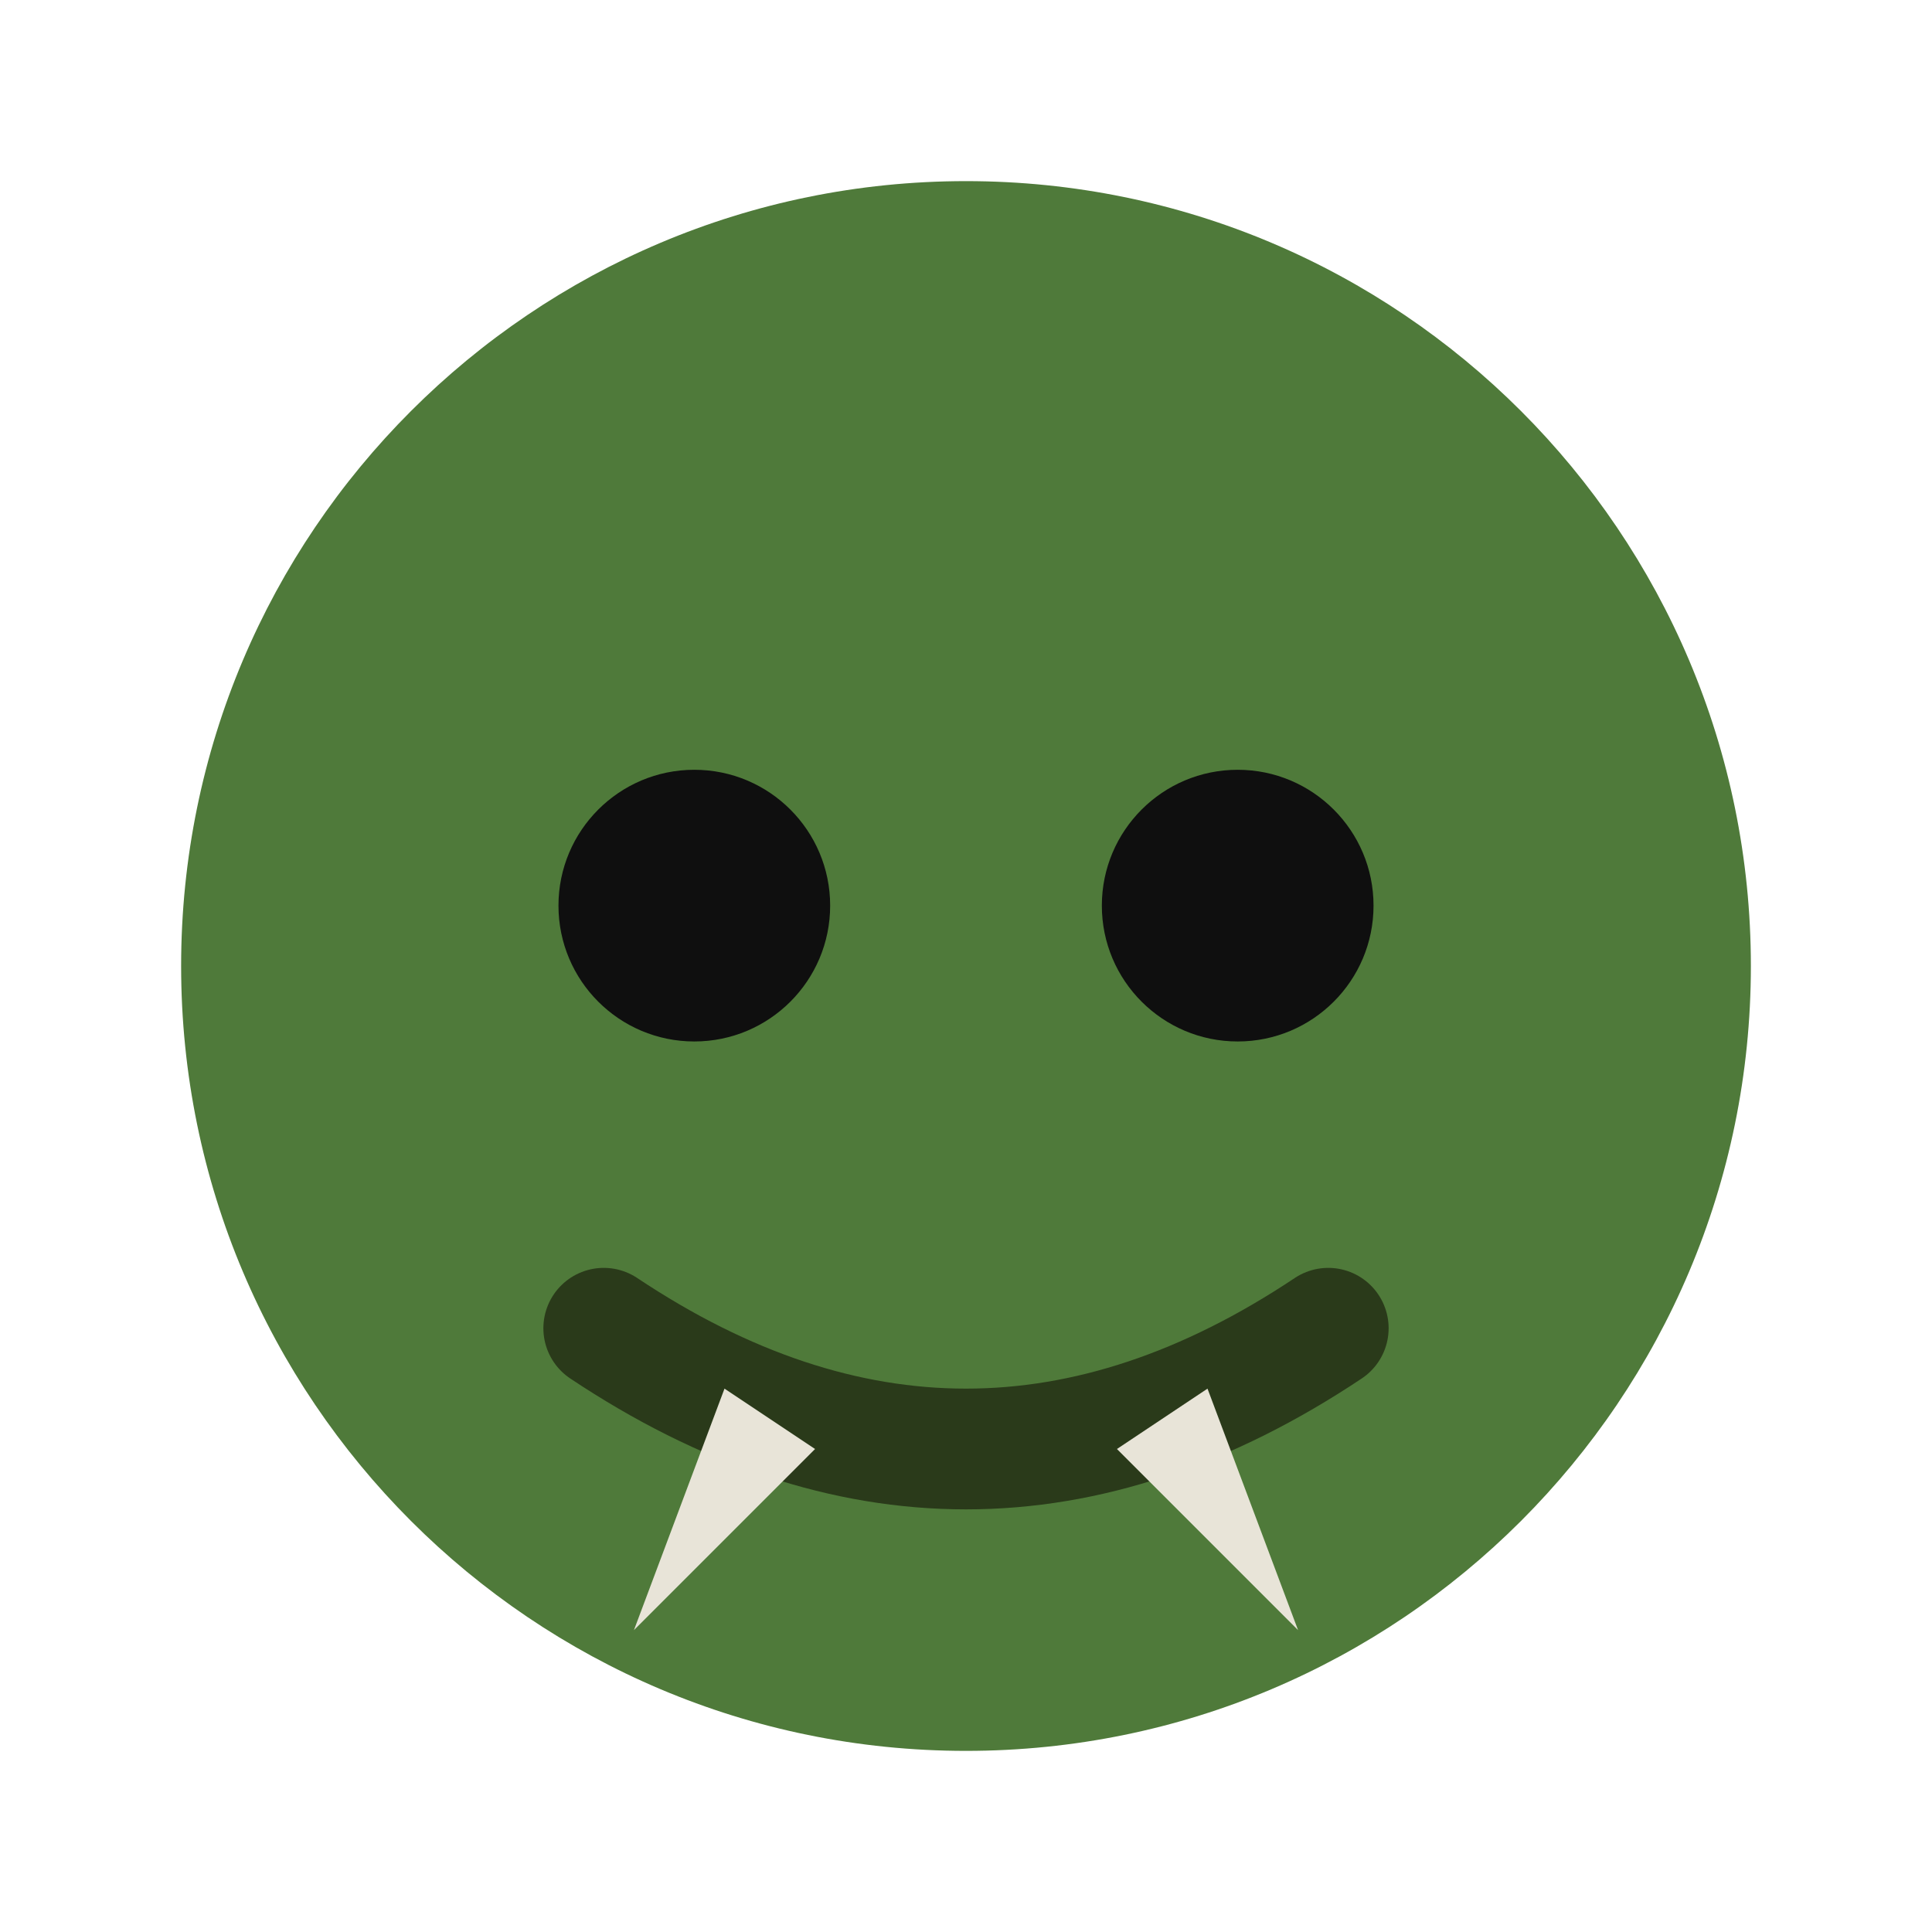
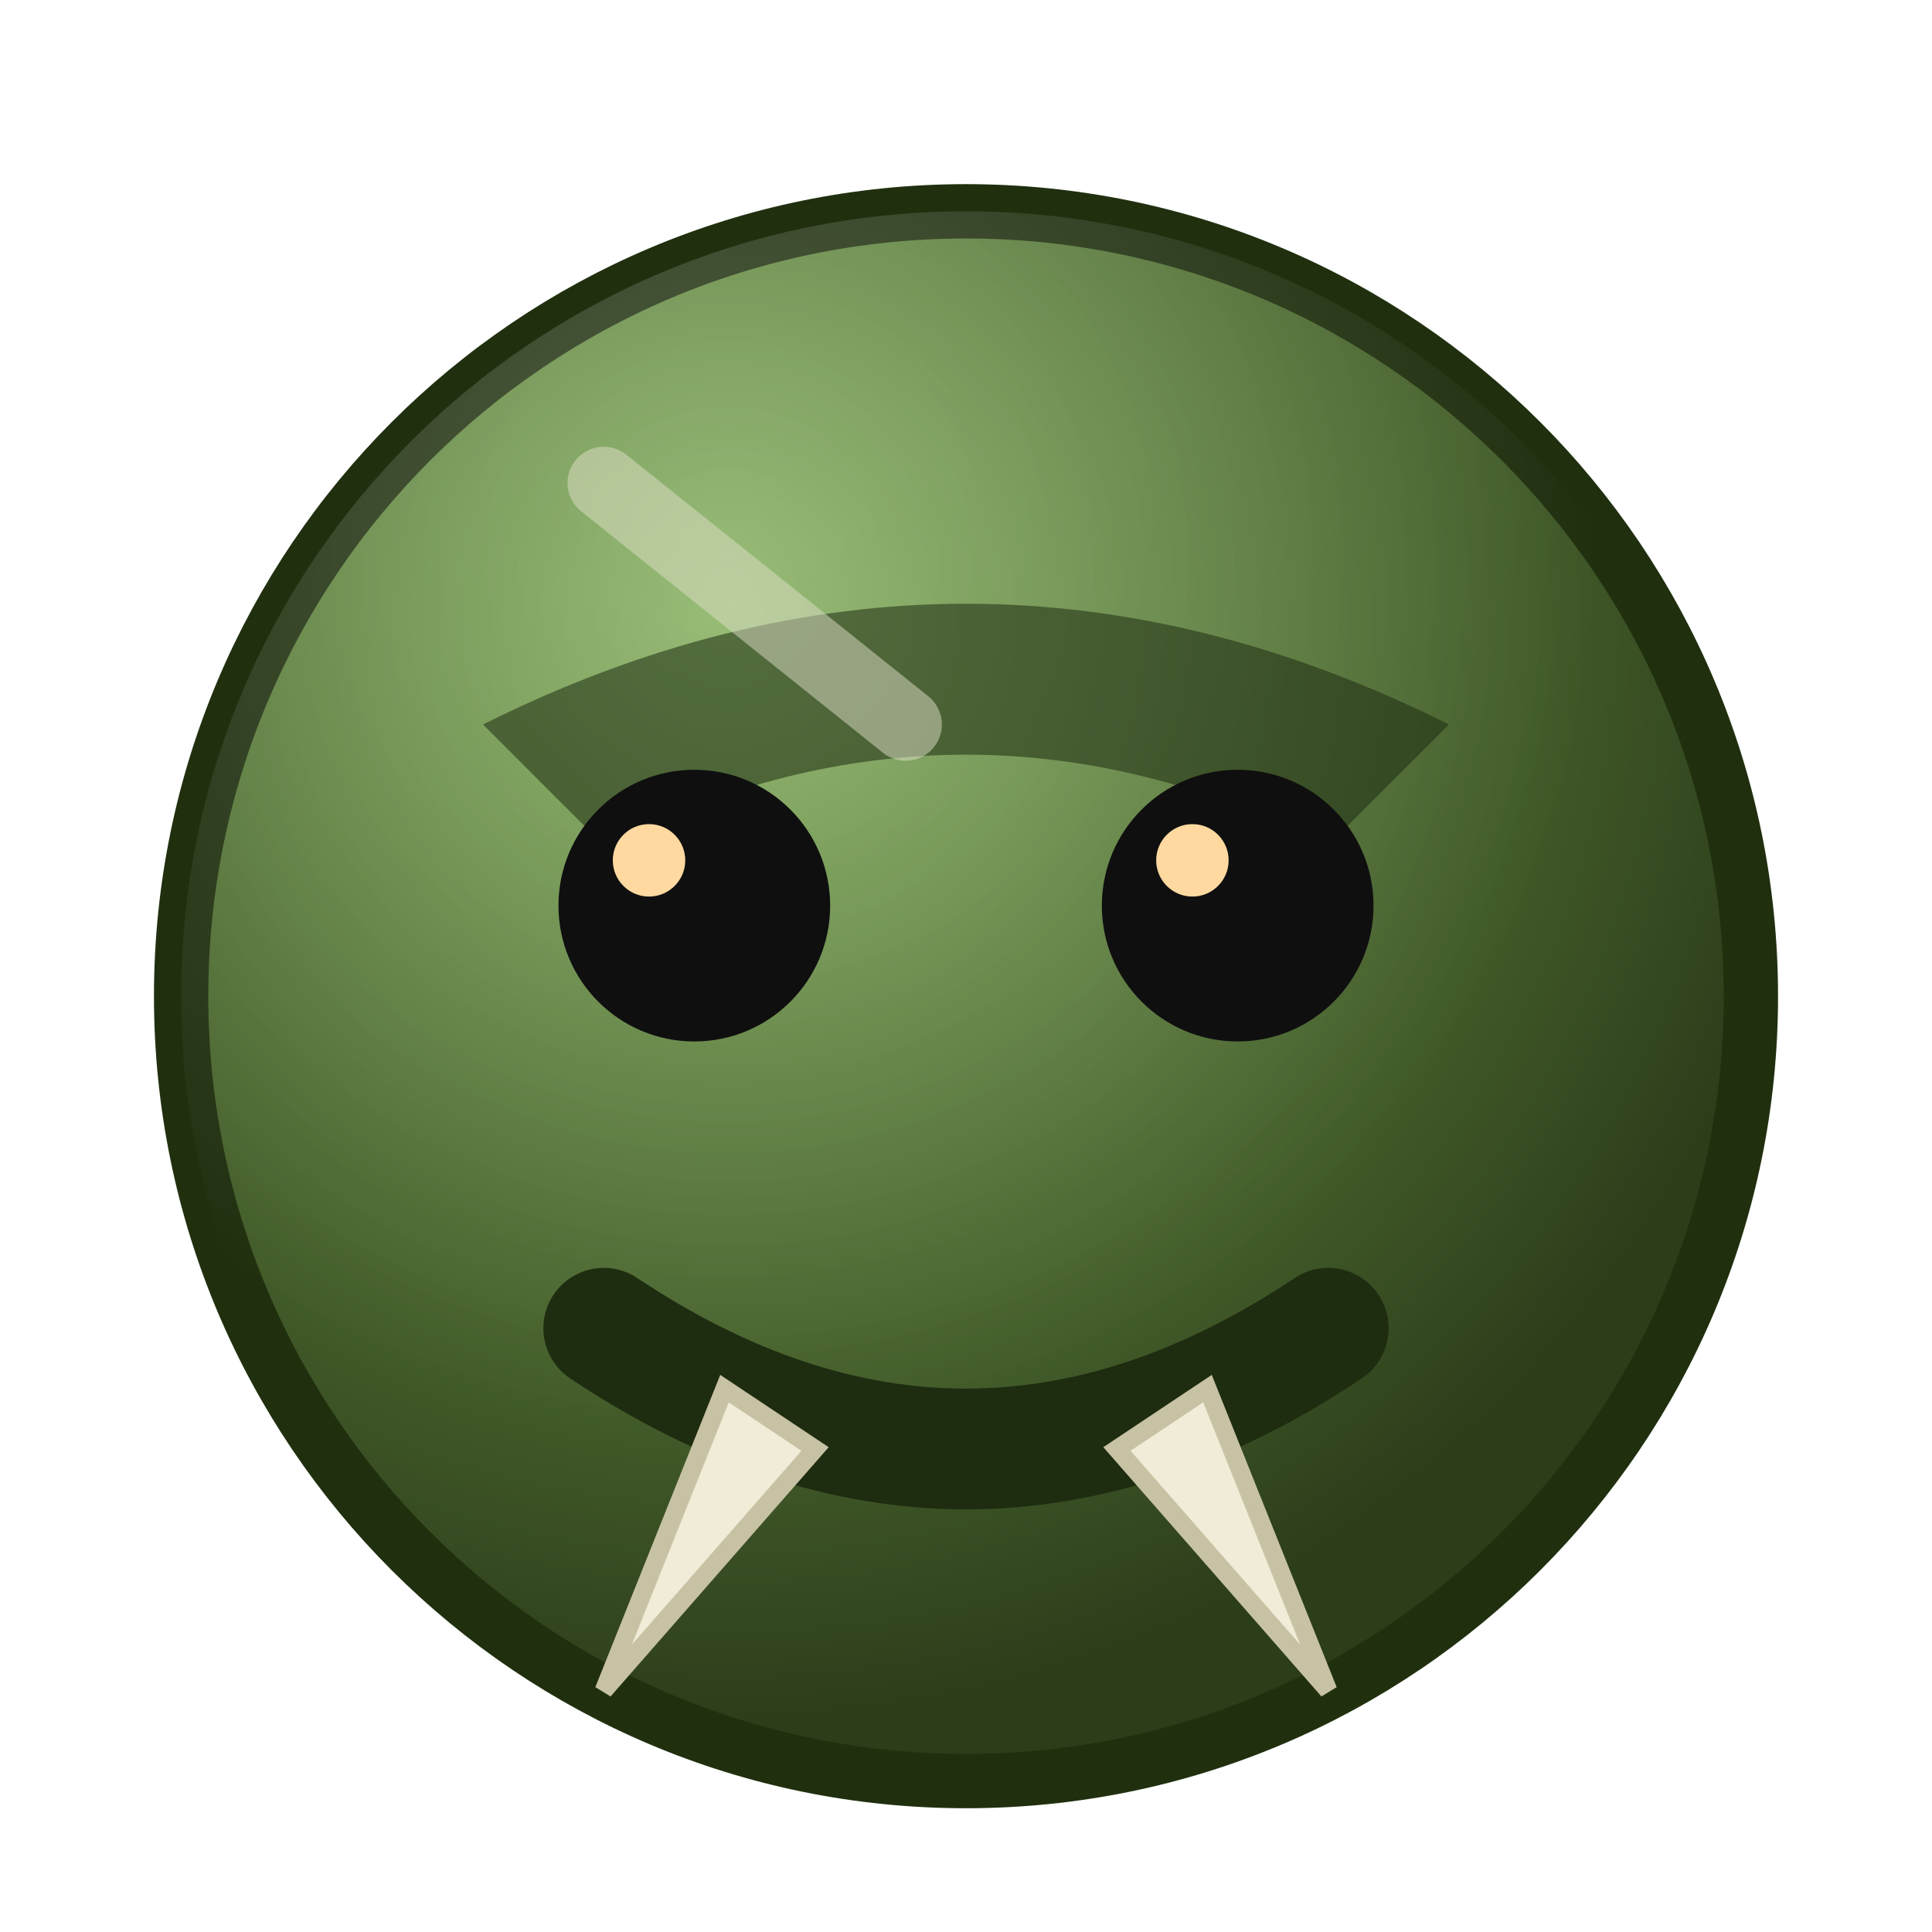
<svg xmlns="http://www.w3.org/2000/svg" viewBox="0 0 64 64">
-   <circle cx="32" cy="32" r="26" fill="#4f7a3a" />
+   <defs>
+     <radialGradient id="skin" cx="35%" cy="26%" r="70%">
+       <stop offset="0%" stop-color="#7cab52" />
+       <stop offset="100%" stop-color="#2c3d1a" />
+     </radialGradient>
+     <radialGradient id="gloss" cx="35%" cy="22%" r="55%">
+       <stop offset="0%" stop-color="#ffffff" stop-opacity="0.22" />
+       <stop offset="100%" stop-color="#ffffff" stop-opacity="0" />
+     </radialGradient>
+   </defs>
+   <polygon points="12,20 22,26 12,32" fill="#3a3630" stroke="#201d18" stroke-width="1.2" />
+   <polygon points="52,20 42,26 52,32" fill="#3a3630" stroke="#201d18" stroke-width="1.2" />
+   <circle cx="32" cy="33" r="26" fill="url(#skin)" stroke="#20300f" stroke-width="1.8" />
+   <circle cx="32" cy="33" r="26" fill="url(#gloss)" />
+   <path d="M16 24 Q32 16 48 24 L44 28 Q32 22 20 28 Z" fill="#1e2c10" opacity="0.55" />
+   <line x1="20" y1="16" x2="30" y2="24" stroke="#dfe0c8" stroke-width="2.4" opacity="0.5" stroke-linecap="round" />
  <circle cx="23" cy="30" r="4.5" fill="#0f0f0f" />
  <circle cx="41" cy="30" r="4.5" fill="#0f0f0f" />
-   <path d="M20 44 Q32 52 44 44" stroke="#2a3a1a" stroke-width="4" fill="none" stroke-linecap="round" />
-   <polygon points="24,46 21,54 27,48" fill="#e8e4d8" />
-   <polygon points="40,46 43,54 37,48" fill="#e8e4d8" />
+   <circle cx="21.5" cy="28.5" r="1.2" fill="#ffd9a0" />
+   <circle cx="39.5" cy="28.5" r="1.2" fill="#ffd9a0" />
+   <path d="M20 44 Q32 52 44 44" stroke="#1e2c10" stroke-width="4" fill="none" stroke-linecap="round" />
+   <polygon points="24,46 20,56 27,48" fill="#f0ecd8" stroke="#c8c2a4" stroke-width="0.6" />
+   <polygon points="40,46 44,56 37,48" fill="#f0ecd8" stroke="#c8c2a4" stroke-width="0.6" />
</svg>
